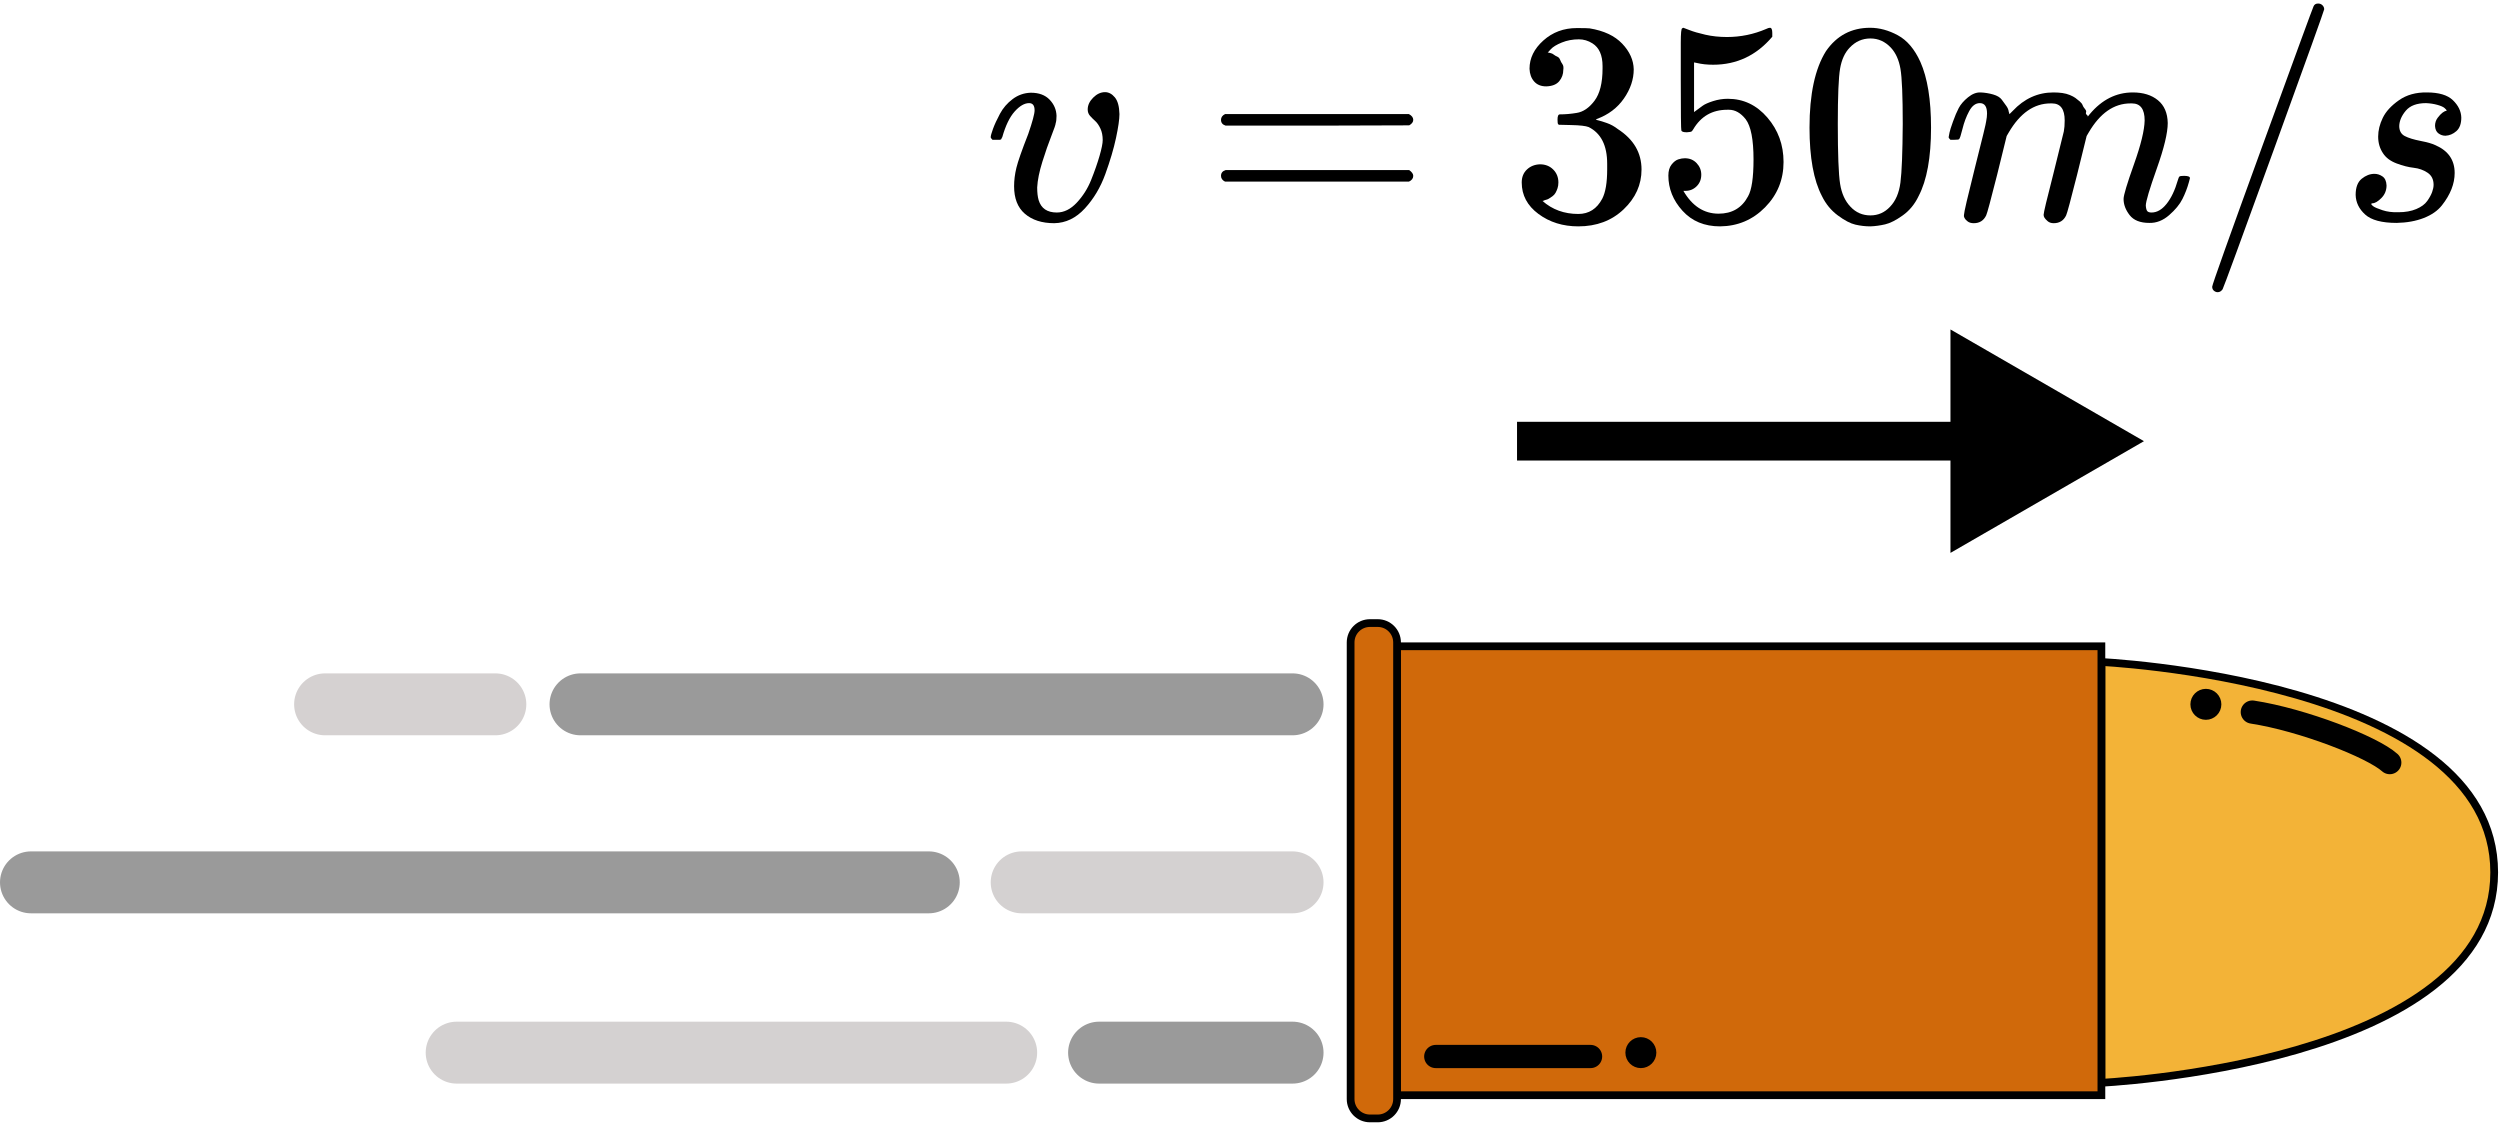
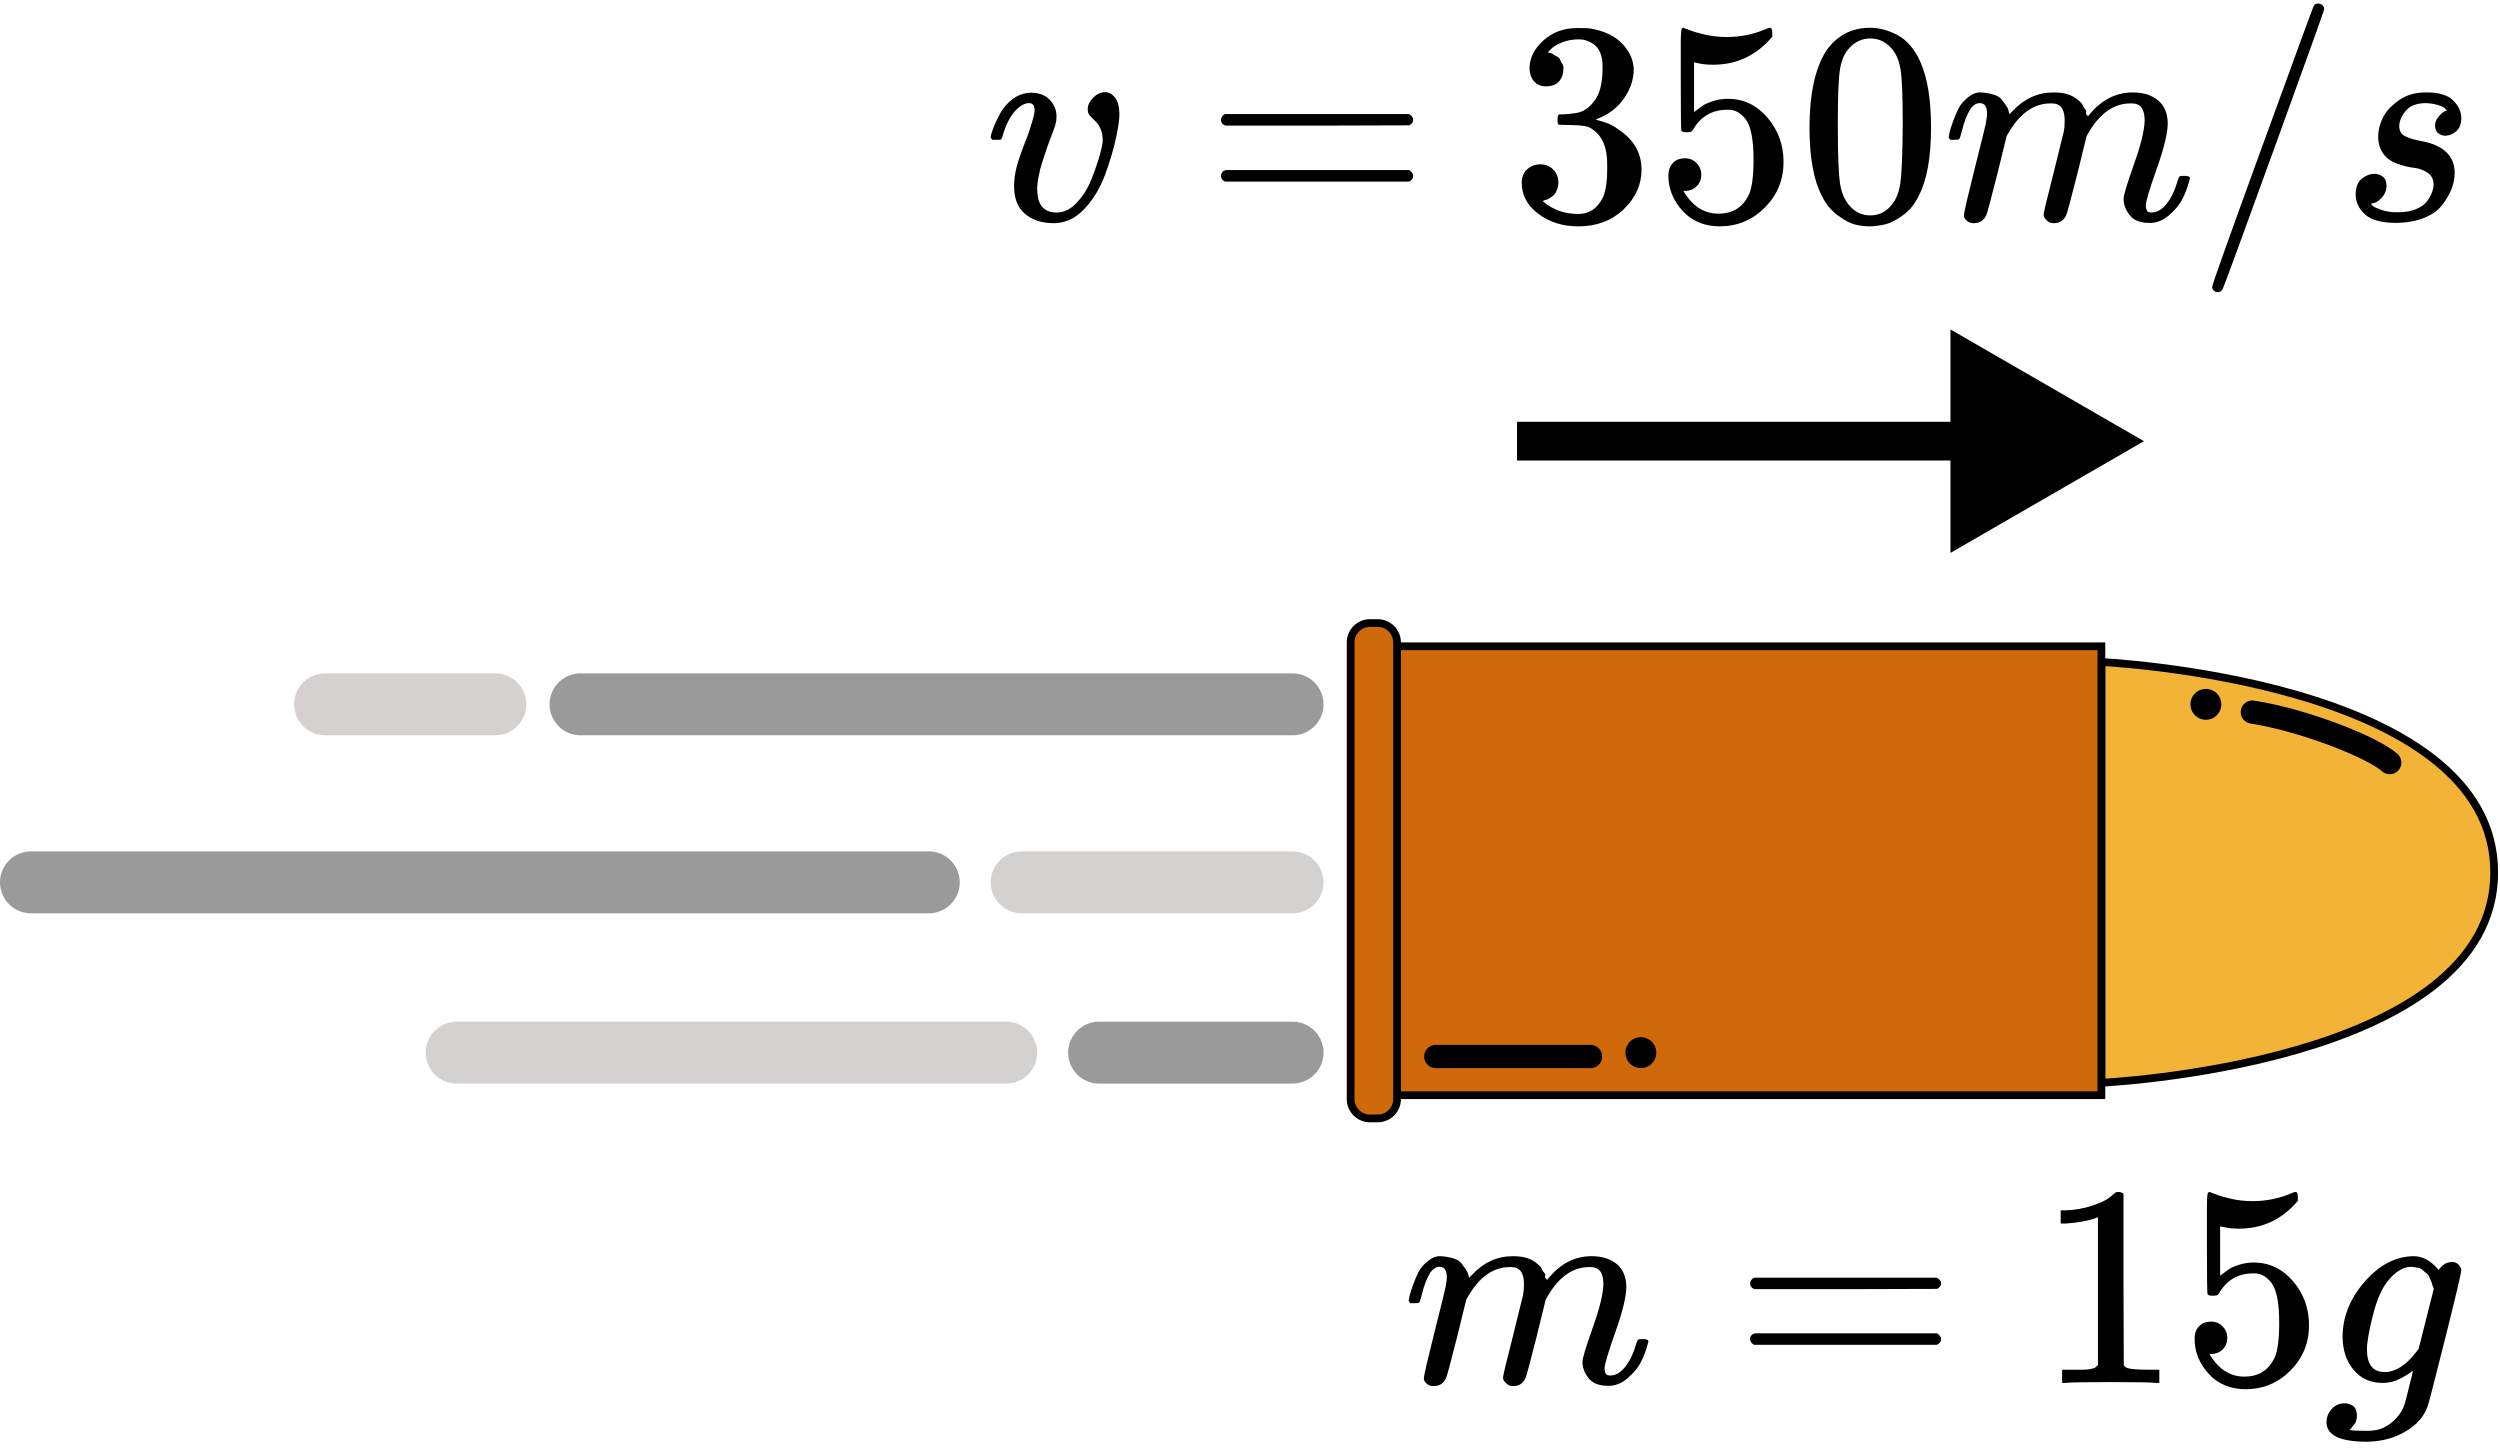
- <svg xmlns="http://www.w3.org/2000/svg" width="323" height="145" viewBox="0 0 323 145" fill="none">
+ <svg xmlns="http://www.w3.org/2000/svg" width="323" height="187" viewBox="0 0 323 187" fill="none">
  <path d="M322.25 112.713C322.25 118.891 319.124 123.678 314.356 127.407C309.577 131.144 303.178 133.789 296.736 135.651C290.301 137.512 283.86 138.581 279.024 139.185C276.607 139.487 274.593 139.672 273.185 139.782C272.481 139.837 271.928 139.873 271.552 139.895C271.534 139.896 271.517 139.897 271.5 139.898V85.527C271.517 85.528 271.534 85.529 271.552 85.53C271.928 85.552 272.481 85.588 273.185 85.643C274.593 85.753 276.607 85.938 279.024 86.24C283.86 86.844 290.301 87.914 296.736 89.774C303.178 91.637 309.577 94.282 314.356 98.019C319.124 101.747 322.25 106.534 322.25 112.713Z" fill="#F3B337" stroke="black" />
  <rect x="180.5" y="83.5" width="91" height="58" fill="#D0690A" stroke="black" />
  <rect x="-0.5" y="0.5" width="6" height="64" rx="2.5" transform="matrix(-1 0 0 1 180 79.9999)" fill="#D0690A" stroke="black" />
  <line x1="185.5" y1="136.5" x2="205.5" y2="136.5" stroke="black" stroke-width="3" stroke-linecap="round" />
  <path d="M291 92C297.5 93 306.501 96.5 308.758 98.528" stroke="black" stroke-width="3" stroke-linecap="round" />
  <circle cx="212" cy="136" r="1.5" fill="black" stroke="black" />
  <circle cx="285" cy="91" r="1.5" fill="black" stroke="black" />
  <line x1="75" y1="91" x2="167" y2="91" stroke="#9A9A9A" stroke-width="8" stroke-linecap="round" />
  <line x1="132" y1="114" x2="167" y2="114" stroke="#D4D1D1" stroke-width="8" stroke-linecap="round" />
  <line x1="59" y1="136" x2="130" y2="136" stroke="#D4D1D1" stroke-width="8" stroke-linecap="round" />
  <line x1="42" y1="91" x2="64" y2="91" stroke="#D5D1D1" stroke-width="8" stroke-linecap="round" />
  <line x1="4" y1="114" x2="120" y2="114" stroke="#9A9A9A" stroke-width="8" stroke-linecap="round" />
  <line x1="142" y1="136" x2="167" y2="136" stroke="#9A9A9A" stroke-width="8" stroke-linecap="round" />
  <path d="M277 57L252 42.566L252 71.434L277 57ZM196 59.5L254.5 59.5L254.5 54.5L196 54.5L196 59.5Z" fill="black" />
  <path d="M133.669 14.255C133.669 13.634 133.433 13.323 132.96 13.323C132.363 13.323 131.742 13.683 131.095 14.404C130.449 15.125 129.914 16.232 129.492 17.724C129.467 17.748 129.442 17.786 129.417 17.835C129.392 17.885 129.38 17.922 129.38 17.947C129.38 17.972 129.355 17.997 129.305 18.022C129.256 18.047 129.218 18.059 129.193 18.059C129.169 18.059 129.119 18.059 129.044 18.059C128.97 18.059 128.87 18.059 128.746 18.059H128.224C128.075 17.91 128 17.798 128 17.724C128 17.549 128.099 17.189 128.298 16.642C128.497 16.095 128.796 15.449 129.193 14.703C129.591 13.957 130.138 13.323 130.834 12.801C131.531 12.278 132.314 12.005 133.184 11.98C134.228 11.98 135.036 12.278 135.608 12.875C136.18 13.472 136.478 14.168 136.503 14.964C136.503 15.386 136.466 15.71 136.391 15.933C136.391 16.083 136.205 16.63 135.832 17.574C135.459 18.519 135.074 19.625 134.676 20.893C134.278 22.162 134.054 23.268 134.004 24.213C134.004 24.884 134.067 25.431 134.191 25.854C134.514 26.923 135.297 27.457 136.54 27.457C137.46 27.457 138.318 27.035 139.114 26.189C139.909 25.344 140.531 24.362 140.978 23.243C141.426 22.124 141.786 21.092 142.06 20.148C142.333 19.203 142.47 18.519 142.47 18.096C142.47 17.525 142.371 17.027 142.172 16.605C141.973 16.182 141.749 15.859 141.501 15.635C141.252 15.411 141.028 15.188 140.829 14.964C140.63 14.74 140.531 14.466 140.531 14.143C140.531 13.596 140.767 13.087 141.24 12.614C141.712 12.142 142.222 11.906 142.769 11.906C143.241 11.906 143.664 12.129 144.037 12.577C144.41 13.024 144.608 13.745 144.633 14.74C144.633 15.411 144.484 16.443 144.186 17.835C143.887 19.228 143.427 20.782 142.806 22.497C142.184 24.213 141.302 25.692 140.158 26.935C139.014 28.178 137.697 28.812 136.205 28.837C134.614 28.837 133.346 28.427 132.401 27.607C131.481 26.811 131.021 25.63 131.021 24.064C131.021 23.293 131.12 22.497 131.319 21.677C131.518 20.856 132.028 19.402 132.848 17.313C133.395 15.722 133.669 14.703 133.669 14.255Z" fill="black" />
  <path d="M157.754 15.486C157.754 15.163 157.928 14.914 158.276 14.74H182.033C182.405 14.939 182.592 15.188 182.592 15.486C182.592 15.759 182.418 15.995 182.07 16.195L170.21 16.232H158.351C157.953 16.107 157.754 15.859 157.754 15.486ZM157.754 22.721C157.754 22.348 157.953 22.099 158.351 21.975H182.07C182.418 22.224 182.592 22.472 182.592 22.721C182.592 23.044 182.405 23.293 182.033 23.467H158.276C157.928 23.293 157.754 23.044 157.754 22.721Z" fill="black" />
  <path d="M199.777 11.16C199.106 11.16 198.584 10.948 198.211 10.526C197.838 10.103 197.639 9.556 197.614 8.885C197.614 7.517 198.211 6.299 199.405 5.23C200.598 4.161 202.04 3.626 203.731 3.626C204.601 3.626 205.148 3.639 205.372 3.664C207.211 3.962 208.616 4.621 209.586 5.64C210.556 6.66 211.053 7.766 211.078 8.959C211.078 10.252 210.655 11.508 209.81 12.726C208.964 13.944 207.796 14.827 206.304 15.374L206.192 15.449C206.192 15.473 206.304 15.511 206.528 15.56C206.751 15.61 207.112 15.722 207.609 15.896C208.107 16.07 208.579 16.331 209.026 16.679C211.065 17.997 212.085 19.737 212.085 21.901C212.085 23.865 211.314 25.58 209.772 27.047C208.231 28.514 206.279 29.247 203.917 29.247C201.928 29.247 200.213 28.713 198.77 27.644C197.328 26.575 196.607 25.22 196.607 23.579C196.607 22.883 196.831 22.323 197.279 21.901C197.726 21.478 198.286 21.254 198.957 21.229C199.653 21.229 200.225 21.453 200.673 21.901C201.12 22.348 201.344 22.907 201.344 23.579C201.344 23.852 201.307 24.101 201.232 24.325C201.157 24.548 201.07 24.747 200.971 24.921C200.871 25.095 200.735 25.245 200.561 25.369C200.387 25.493 200.237 25.593 200.113 25.667C199.989 25.742 199.864 25.791 199.74 25.816C199.616 25.841 199.516 25.879 199.442 25.928L199.293 25.966C200.561 27.084 202.102 27.644 203.917 27.644C205.285 27.644 206.316 26.985 207.013 25.667C207.435 24.847 207.647 23.591 207.647 21.901V21.155C207.647 18.793 206.851 17.214 205.26 16.418C204.887 16.269 204.128 16.182 202.985 16.157L201.418 16.12L201.307 16.045C201.257 15.971 201.232 15.772 201.232 15.449C201.232 15.001 201.331 14.777 201.53 14.777C202.226 14.777 202.947 14.715 203.693 14.591C204.539 14.466 205.309 13.944 206.006 13.024C206.702 12.104 207.05 10.712 207.05 8.847V8.549C207.05 7.132 206.615 6.15 205.745 5.603C205.198 5.255 204.613 5.081 203.992 5.081C203.196 5.081 202.463 5.217 201.791 5.491C201.12 5.764 200.648 6.05 200.374 6.349C200.101 6.647 199.964 6.796 199.964 6.796H200.076C200.15 6.821 200.25 6.846 200.374 6.871C200.498 6.896 200.623 6.958 200.747 7.057C200.871 7.157 201.021 7.244 201.195 7.318C201.369 7.393 201.493 7.53 201.568 7.729C201.642 7.928 201.742 8.114 201.866 8.288C201.99 8.462 202.028 8.711 201.978 9.034C201.978 9.581 201.804 10.066 201.456 10.488C201.108 10.911 200.548 11.135 199.777 11.16Z" fill="black" />
  <path d="M219.805 22.572C219.805 23.169 219.606 23.666 219.208 24.064C218.81 24.461 218.325 24.66 217.754 24.66H217.493C218.636 26.624 220.153 27.607 222.042 27.607C223.783 27.607 225.051 26.861 225.846 25.369C226.319 24.548 226.555 22.957 226.555 20.595C226.555 18.034 226.219 16.306 225.548 15.411C224.902 14.591 224.181 14.181 223.385 14.181H223.161C221.222 14.181 219.755 15.026 218.761 16.717C218.661 16.891 218.574 16.99 218.499 17.015C218.425 17.04 218.238 17.065 217.94 17.09C217.517 17.09 217.281 17.015 217.231 16.866C217.182 16.766 217.157 14.591 217.157 10.339V5.528C217.157 4.285 217.219 3.664 217.343 3.664C217.393 3.614 217.443 3.589 217.493 3.589C217.517 3.589 217.778 3.688 218.276 3.887C218.773 4.086 219.457 4.285 220.327 4.484C221.197 4.683 222.129 4.782 223.124 4.782C224.889 4.782 226.58 4.434 228.196 3.738C228.395 3.639 228.557 3.589 228.681 3.589C228.88 3.589 228.979 3.813 228.979 4.26V4.745C226.94 7.157 224.392 8.363 221.334 8.363C220.563 8.363 219.867 8.288 219.245 8.139L218.872 8.064V14.479C219.345 14.131 219.718 13.857 219.991 13.658C220.265 13.46 220.712 13.261 221.334 13.062C221.955 12.863 222.589 12.763 223.236 12.763C225.25 12.763 226.953 13.571 228.345 15.188C229.738 16.804 230.434 18.718 230.434 20.931C230.434 23.218 229.638 25.17 228.047 26.786C226.456 28.402 224.516 29.223 222.229 29.247C220.215 29.247 218.599 28.576 217.381 27.234C216.162 25.891 215.553 24.374 215.553 22.684C215.553 22.087 215.69 21.615 215.963 21.267C216.237 20.918 216.523 20.695 216.821 20.595C217.12 20.496 217.406 20.446 217.679 20.446C218.301 20.446 218.81 20.657 219.208 21.08C219.606 21.503 219.805 22 219.805 22.572Z" fill="black" />
  <path d="M235.915 6.61C237.307 4.596 239.209 3.589 241.621 3.589C242.814 3.589 244.008 3.912 245.201 4.559C246.395 5.205 247.364 6.349 248.11 7.99C249.03 10.053 249.49 12.888 249.49 16.493C249.49 20.347 248.955 23.293 247.886 25.332C247.389 26.376 246.705 27.209 245.835 27.83C244.965 28.452 244.207 28.837 243.56 28.986C242.914 29.136 242.28 29.223 241.658 29.247C241.012 29.247 240.365 29.173 239.719 29.024C239.072 28.875 238.314 28.477 237.444 27.83C236.574 27.184 235.89 26.351 235.393 25.332C234.324 23.293 233.789 20.347 233.789 16.493C233.789 12.167 234.498 8.872 235.915 6.61ZM244.306 6.162C243.56 5.367 242.678 4.969 241.658 4.969C240.614 4.969 239.719 5.367 238.973 6.162C238.351 6.809 237.941 7.704 237.742 8.847C237.543 9.991 237.444 12.378 237.444 16.008C237.444 19.936 237.543 22.522 237.742 23.765C237.941 25.008 238.389 25.99 239.085 26.712C239.781 27.457 240.639 27.83 241.658 27.83C242.653 27.83 243.498 27.457 244.194 26.712C244.915 25.966 245.363 24.921 245.537 23.579C245.711 22.236 245.81 19.712 245.835 16.008C245.835 12.403 245.736 10.028 245.537 8.885C245.338 7.741 244.928 6.834 244.306 6.162Z" fill="black" />
  <path d="M251.765 17.724C251.79 17.574 251.827 17.375 251.877 17.127C251.927 16.878 252.076 16.406 252.325 15.71C252.573 15.014 252.822 14.429 253.07 13.957C253.319 13.484 253.717 13.024 254.264 12.577C254.811 12.129 255.358 11.918 255.905 11.943C256.452 11.968 256.986 12.055 257.508 12.204C258.031 12.353 258.404 12.577 258.627 12.875C258.851 13.174 259.05 13.447 259.224 13.696C259.398 13.944 259.498 14.181 259.522 14.404L259.597 14.665C259.597 14.715 259.609 14.74 259.634 14.74L260.044 14.33C261.536 12.739 263.289 11.943 265.303 11.943C265.726 11.943 266.111 11.968 266.459 12.018C266.807 12.067 267.13 12.154 267.429 12.278C267.727 12.403 267.963 12.527 268.137 12.652C268.311 12.776 268.498 12.925 268.697 13.099C268.896 13.273 269.02 13.435 269.07 13.584C269.119 13.733 269.219 13.895 269.368 14.069C269.517 14.243 269.567 14.392 269.517 14.516C269.468 14.64 269.505 14.752 269.629 14.852C269.753 14.951 269.778 15.038 269.704 15.113L270.002 14.74C271.568 12.875 273.421 11.943 275.559 11.943C276.902 11.943 277.983 12.278 278.804 12.95C279.624 13.621 280.047 14.603 280.072 15.896C280.072 17.164 279.599 19.128 278.654 21.789C277.71 24.449 277.237 26.04 277.237 26.562C277.262 26.91 277.324 27.147 277.424 27.271C277.523 27.395 277.71 27.457 277.983 27.457C278.679 27.457 279.326 27.084 279.922 26.338C280.519 25.593 281.004 24.573 281.377 23.28C281.451 23.007 281.526 22.845 281.601 22.796C281.675 22.746 281.874 22.721 282.197 22.721C282.695 22.721 282.943 22.82 282.943 23.019C282.943 23.044 282.894 23.231 282.794 23.579C282.595 24.3 282.322 25.008 281.974 25.704C281.626 26.401 281.054 27.097 280.258 27.793C279.462 28.489 278.605 28.825 277.685 28.8C276.516 28.8 275.671 28.464 275.149 27.793C274.627 27.122 274.366 26.425 274.366 25.704C274.366 25.232 274.813 23.74 275.708 21.229C276.603 18.718 277.063 16.828 277.088 15.56C277.088 14.094 276.541 13.36 275.447 13.36H275.261C273.122 13.36 271.32 14.616 269.853 17.127L269.592 17.574L268.361 22.572C267.541 25.829 267.068 27.582 266.944 27.83C266.621 28.502 266.086 28.837 265.34 28.837C265.017 28.837 264.756 28.75 264.557 28.576C264.358 28.402 264.221 28.253 264.147 28.129C264.072 28.004 264.035 27.88 264.035 27.756C264.035 27.482 264.458 25.704 265.303 22.423L266.646 16.978C266.72 16.605 266.757 16.132 266.757 15.56C266.757 14.094 266.21 13.36 265.117 13.36H264.93C262.792 13.36 260.989 14.616 259.522 17.127L259.261 17.574L258.031 22.572C257.21 25.829 256.738 27.582 256.613 27.83C256.29 28.502 255.756 28.837 255.01 28.837C254.687 28.837 254.425 28.763 254.227 28.613C254.028 28.464 253.891 28.315 253.816 28.166C253.742 28.017 253.717 27.892 253.742 27.793C253.742 27.47 254.214 25.431 255.159 21.677C256.129 17.848 256.613 15.846 256.613 15.672C256.688 15.299 256.725 14.964 256.725 14.665C256.725 13.77 256.415 13.323 255.793 13.323C255.246 13.323 254.786 13.671 254.413 14.367C254.04 15.063 253.754 15.822 253.555 16.642C253.356 17.462 253.207 17.91 253.108 17.985C253.058 18.034 252.859 18.059 252.511 18.059H251.989C251.84 17.91 251.765 17.798 251.765 17.724Z" fill="black" />
  <path d="M299.502 0.456C299.726 0.456 299.913 0.531 300.062 0.68C300.211 0.829 300.286 1.003 300.286 1.202C300.286 1.326 298.135 7.318 293.834 19.178C289.532 31.038 287.307 37.104 287.158 37.378C286.984 37.626 286.773 37.751 286.524 37.751C286.35 37.751 286.188 37.688 286.039 37.564C285.89 37.44 285.815 37.266 285.815 37.042C285.815 36.793 287.979 30.727 292.305 18.842C296.631 6.958 298.831 0.953 298.906 0.829C299.005 0.581 299.204 0.456 299.502 0.456Z" fill="black" />
  <path d="M307.259 17.649C307.259 16.853 307.458 16.045 307.856 15.225C308.254 14.404 308.95 13.646 309.944 12.95C310.939 12.254 312.145 11.918 313.562 11.943C315.103 11.943 316.222 12.278 316.918 12.95C317.614 13.621 317.975 14.367 318 15.188C318 15.983 317.789 16.567 317.366 16.94C316.943 17.313 316.471 17.512 315.949 17.537C315.625 17.537 315.327 17.438 315.054 17.239C314.78 17.04 314.631 16.717 314.606 16.269C314.606 15.871 314.718 15.523 314.942 15.225C315.165 14.926 315.377 14.703 315.576 14.553C315.775 14.404 315.936 14.33 316.061 14.33C316.085 14.33 316.098 14.317 316.098 14.292C316.098 14.218 316.011 14.106 315.837 13.957C315.663 13.808 315.352 13.671 314.904 13.547C314.457 13.422 313.972 13.348 313.45 13.323C312.257 13.323 311.386 13.646 310.839 14.292C310.292 14.939 310.006 15.598 309.982 16.269C309.982 16.891 310.218 17.326 310.69 17.574C311.163 17.823 311.846 18.034 312.741 18.208C313.636 18.382 314.283 18.569 314.681 18.768C316.322 19.489 317.142 20.682 317.142 22.348C317.142 23.044 317.005 23.74 316.732 24.436C316.458 25.133 316.048 25.829 315.501 26.525C314.954 27.221 314.171 27.768 313.152 28.166C312.132 28.564 310.964 28.775 309.646 28.8C307.731 28.8 306.376 28.439 305.581 27.718C304.785 26.997 304.375 26.152 304.35 25.182C304.35 24.213 304.611 23.517 305.133 23.094C305.655 22.671 306.202 22.46 306.774 22.46C307.147 22.46 307.495 22.572 307.818 22.796C308.142 23.019 308.316 23.405 308.341 23.952C308.341 24.598 308.117 25.145 307.669 25.593C307.222 26.04 306.836 26.264 306.513 26.264C306.463 26.289 306.426 26.301 306.401 26.301C306.376 26.301 306.364 26.326 306.364 26.376C306.389 26.45 306.488 26.55 306.662 26.674C306.836 26.799 307.222 26.96 307.818 27.159C308.415 27.358 309.099 27.445 309.87 27.42C310.765 27.42 311.535 27.283 312.182 27.01C312.828 26.736 313.301 26.388 313.599 25.966C313.897 25.543 314.109 25.157 314.233 24.809C314.357 24.461 314.42 24.151 314.42 23.877C314.42 23.181 314.159 22.659 313.636 22.311C313.114 21.963 312.518 21.751 311.846 21.677C311.175 21.602 310.442 21.416 309.646 21.117C308.85 20.819 308.266 20.384 307.893 19.812C307.47 19.19 307.259 18.469 307.259 17.649Z" fill="black" />
+   <path d="M182 168.042C182.025 167.894 182.062 167.697 182.111 167.45C182.161 167.203 182.309 166.733 182.556 166.042C182.803 165.35 183.05 164.77 183.297 164.3C183.544 163.831 183.939 163.374 184.482 162.929C185.026 162.485 185.569 162.275 186.113 162.299C186.656 162.324 187.187 162.411 187.706 162.559C188.225 162.707 188.595 162.929 188.817 163.226C189.04 163.522 189.237 163.794 189.41 164.041C189.583 164.288 189.682 164.523 189.707 164.745L189.781 165.004C189.781 165.054 189.793 165.078 189.818 165.078L190.225 164.671C191.707 163.09 193.449 162.299 195.45 162.299C195.869 162.299 196.252 162.324 196.598 162.374C196.944 162.423 197.265 162.509 197.561 162.633C197.858 162.756 198.093 162.88 198.265 163.003C198.438 163.127 198.624 163.275 198.821 163.448C199.019 163.621 199.142 163.782 199.192 163.93C199.241 164.078 199.34 164.238 199.488 164.411C199.636 164.584 199.686 164.732 199.636 164.856C199.587 164.98 199.624 165.091 199.748 165.189C199.871 165.288 199.896 165.375 199.822 165.449L200.118 165.078C201.674 163.226 203.514 162.299 205.639 162.299C206.972 162.299 208.047 162.633 208.862 163.3C209.677 163.967 210.097 164.942 210.122 166.227C210.122 167.487 209.653 169.438 208.714 172.081C207.775 174.724 207.306 176.305 207.306 176.824C207.331 177.169 207.392 177.404 207.491 177.527C207.59 177.651 207.775 177.713 208.047 177.713C208.739 177.713 209.381 177.342 209.974 176.601C210.566 175.86 211.048 174.847 211.419 173.563C211.493 173.291 211.567 173.131 211.641 173.081C211.715 173.032 211.913 173.007 212.234 173.007C212.728 173.007 212.975 173.106 212.975 173.304C212.975 173.328 212.925 173.514 212.827 173.859C212.629 174.576 212.357 175.28 212.011 175.971C211.666 176.663 211.098 177.355 210.307 178.046C209.517 178.738 208.664 179.071 207.751 179.047C206.59 179.047 205.75 178.713 205.231 178.046C204.712 177.379 204.453 176.688 204.453 175.971C204.453 175.502 204.898 174.02 205.787 171.525C206.676 169.03 207.133 167.153 207.158 165.893C207.158 164.436 206.614 163.707 205.527 163.707H205.342C203.218 163.707 201.427 164.955 199.97 167.45L199.71 167.894L198.488 172.859C197.673 176.095 197.203 177.836 197.08 178.083C196.759 178.75 196.228 179.084 195.487 179.084C195.166 179.084 194.906 178.997 194.709 178.824C194.511 178.651 194.375 178.503 194.301 178.38C194.227 178.256 194.19 178.133 194.19 178.009C194.19 177.737 194.61 175.971 195.45 172.711L196.783 167.301C196.858 166.931 196.895 166.462 196.895 165.893C196.895 164.436 196.351 163.707 195.264 163.707H195.079C192.955 163.707 191.164 164.955 189.707 167.45L189.447 167.894L188.225 172.859C187.409 176.095 186.94 177.836 186.817 178.083C186.496 178.75 185.964 179.084 185.223 179.084C184.902 179.084 184.643 179.01 184.445 178.861C184.248 178.713 184.112 178.565 184.038 178.417C183.964 178.269 183.939 178.145 183.964 178.046C183.964 177.725 184.433 175.7 185.372 171.97C186.335 168.166 186.817 166.177 186.817 166.005C186.891 165.634 186.928 165.301 186.928 165.004C186.928 164.115 186.619 163.67 186.002 163.67C185.458 163.67 185.001 164.016 184.631 164.708C184.26 165.399 183.976 166.153 183.778 166.968C183.581 167.783 183.433 168.228 183.334 168.302C183.284 168.351 183.087 168.376 182.741 168.376H182.222C182.074 168.228 182 168.117 182 168.042Z" fill="black" />
+   <path d="M226.121 165.819C226.121 165.498 226.294 165.251 226.639 165.078H250.241C250.611 165.276 250.797 165.523 250.797 165.819C250.797 166.091 250.624 166.326 250.278 166.523L238.496 166.56H226.713C226.318 166.437 226.121 166.19 226.121 165.819ZM226.121 173.007C226.121 172.637 226.318 172.39 226.713 172.266H250.278C250.624 172.513 250.797 172.76 250.797 173.007C250.797 173.328 250.611 173.575 250.241 173.748H226.639C226.294 173.575 226.121 173.328 226.121 173.007Z" fill="black" />
+   <path d="M271.056 157.261L270.575 157.446C270.229 157.569 269.735 157.693 269.093 157.816C268.45 157.94 267.734 158.026 266.944 158.076H266.24V156.371H266.944C268.105 156.322 269.179 156.137 270.167 155.816C271.155 155.494 271.847 155.198 272.242 154.926C272.637 154.655 272.983 154.383 273.279 154.111C273.329 154.037 273.477 154 273.724 154C273.946 154 274.156 154.074 274.354 154.222V165.301L274.391 176.416C274.564 176.589 274.712 176.7 274.836 176.749C274.959 176.799 275.256 176.848 275.725 176.898C276.194 176.947 276.96 176.972 278.022 176.972H278.985V178.676H278.578C278.059 178.602 276.095 178.565 272.687 178.565C269.327 178.565 267.388 178.602 266.87 178.676H266.425V176.972H267.388C267.932 176.972 268.401 176.972 268.796 176.972C269.191 176.972 269.5 176.959 269.723 176.935C269.945 176.91 270.142 176.873 270.315 176.824C270.488 176.774 270.587 176.749 270.612 176.749C270.636 176.749 270.711 176.688 270.834 176.564C270.958 176.441 271.032 176.391 271.056 176.416V157.261Z" fill="black" />
+   <path d="M287.766 172.859C287.766 173.452 287.569 173.946 287.173 174.341C286.778 174.736 286.297 174.934 285.728 174.934H285.469C286.605 176.885 288.112 177.861 289.989 177.861C291.718 177.861 292.978 177.12 293.769 175.638C294.238 174.823 294.473 173.242 294.473 170.895C294.473 168.351 294.139 166.634 293.472 165.745C292.83 164.93 292.114 164.523 291.323 164.523H291.101C289.174 164.523 287.717 165.362 286.729 167.042C286.63 167.215 286.544 167.314 286.47 167.338C286.395 167.363 286.21 167.388 285.914 167.413C285.494 167.413 285.259 167.338 285.21 167.19C285.16 167.091 285.136 164.93 285.136 160.706V155.927C285.136 154.692 285.197 154.074 285.321 154.074C285.37 154.025 285.42 154 285.469 154C285.494 154 285.753 154.099 286.247 154.296C286.741 154.494 287.421 154.692 288.285 154.889C289.15 155.087 290.076 155.186 291.064 155.186C292.818 155.186 294.497 154.84 296.103 154.148C296.3 154.049 296.461 154 296.584 154C296.782 154 296.881 154.222 296.881 154.667V155.149C294.855 157.545 292.324 158.743 289.285 158.743C288.52 158.743 287.828 158.668 287.211 158.52L286.84 158.446V164.819C287.309 164.473 287.68 164.201 287.952 164.004C288.223 163.806 288.668 163.609 289.285 163.411C289.903 163.213 290.533 163.115 291.175 163.115C293.176 163.115 294.868 163.917 296.251 165.523C297.634 167.128 298.326 169.03 298.326 171.229C298.326 173.501 297.535 175.44 295.955 177.046C294.374 178.651 292.447 179.467 290.175 179.491C288.174 179.491 286.568 178.824 285.358 177.49C284.148 176.157 283.542 174.65 283.542 172.97C283.542 172.377 283.678 171.908 283.95 171.562C284.222 171.216 284.506 170.994 284.802 170.895C285.099 170.797 285.383 170.747 285.654 170.747C286.272 170.747 286.778 170.957 287.173 171.377C287.569 171.797 287.766 172.291 287.766 172.859Z" fill="black" />
+   <path d="M311.738 177.083C311.368 177.404 310.824 177.75 310.108 178.12C309.392 178.491 308.638 178.676 307.848 178.676C306.292 178.676 305.044 178.12 304.106 177.009C303.167 175.897 302.686 174.477 302.661 172.748C302.661 170.154 303.612 167.771 305.514 165.597C307.416 163.423 309.528 162.324 311.849 162.299C313.01 162.299 314.085 162.892 315.073 164.078L315.184 163.93C315.233 163.856 315.295 163.782 315.369 163.707C315.443 163.633 315.555 163.535 315.703 163.411C315.851 163.288 316.012 163.201 316.184 163.152C316.357 163.102 316.555 163.065 316.777 163.04C317.123 163.04 317.407 163.152 317.629 163.374C317.852 163.596 317.975 163.831 318 164.078C318 164.448 317.296 167.437 315.888 173.044C314.48 178.651 313.739 181.517 313.665 181.64C313.22 182.974 312.269 184.073 310.812 184.938C309.355 185.802 307.687 186.247 305.81 186.272C302.327 186.272 300.586 185.432 300.586 183.752C300.586 183.11 300.808 182.542 301.253 182.048C301.697 181.554 302.266 181.307 302.957 181.307C303.328 181.307 303.674 181.418 303.995 181.64C304.316 181.862 304.489 182.245 304.513 182.789C304.513 183.036 304.489 183.27 304.439 183.493C304.39 183.715 304.303 183.888 304.18 184.011C304.056 184.135 303.958 184.258 303.883 184.382C303.809 184.505 303.723 184.604 303.624 184.678L303.55 184.752H303.587C303.834 184.827 304.575 184.864 305.81 184.864C306.749 184.864 307.49 184.715 308.033 184.419C308.601 184.147 309.132 183.74 309.626 183.196C310.12 182.653 310.466 182.072 310.664 181.455C310.812 180.986 311.01 180.22 311.257 179.158C311.578 177.972 311.738 177.28 311.738 177.083ZM314.443 166.523L314.295 166.116C314.221 165.844 314.159 165.659 314.11 165.56C314.06 165.461 313.986 165.288 313.887 165.041C313.789 164.794 313.665 164.621 313.517 164.523C313.369 164.424 313.208 164.288 313.035 164.115C312.862 163.942 312.64 163.831 312.368 163.782C312.096 163.732 311.825 163.695 311.553 163.67C310.466 163.67 309.416 164.325 308.404 165.634C307.663 166.597 307.045 168.067 306.551 170.043C306.057 172.019 305.81 173.452 305.81 174.341C305.81 176.292 306.576 177.268 308.107 177.268C309.491 177.268 310.849 176.404 312.183 174.675L312.479 174.304L314.443 166.523Z" fill="black" />
</svg>
